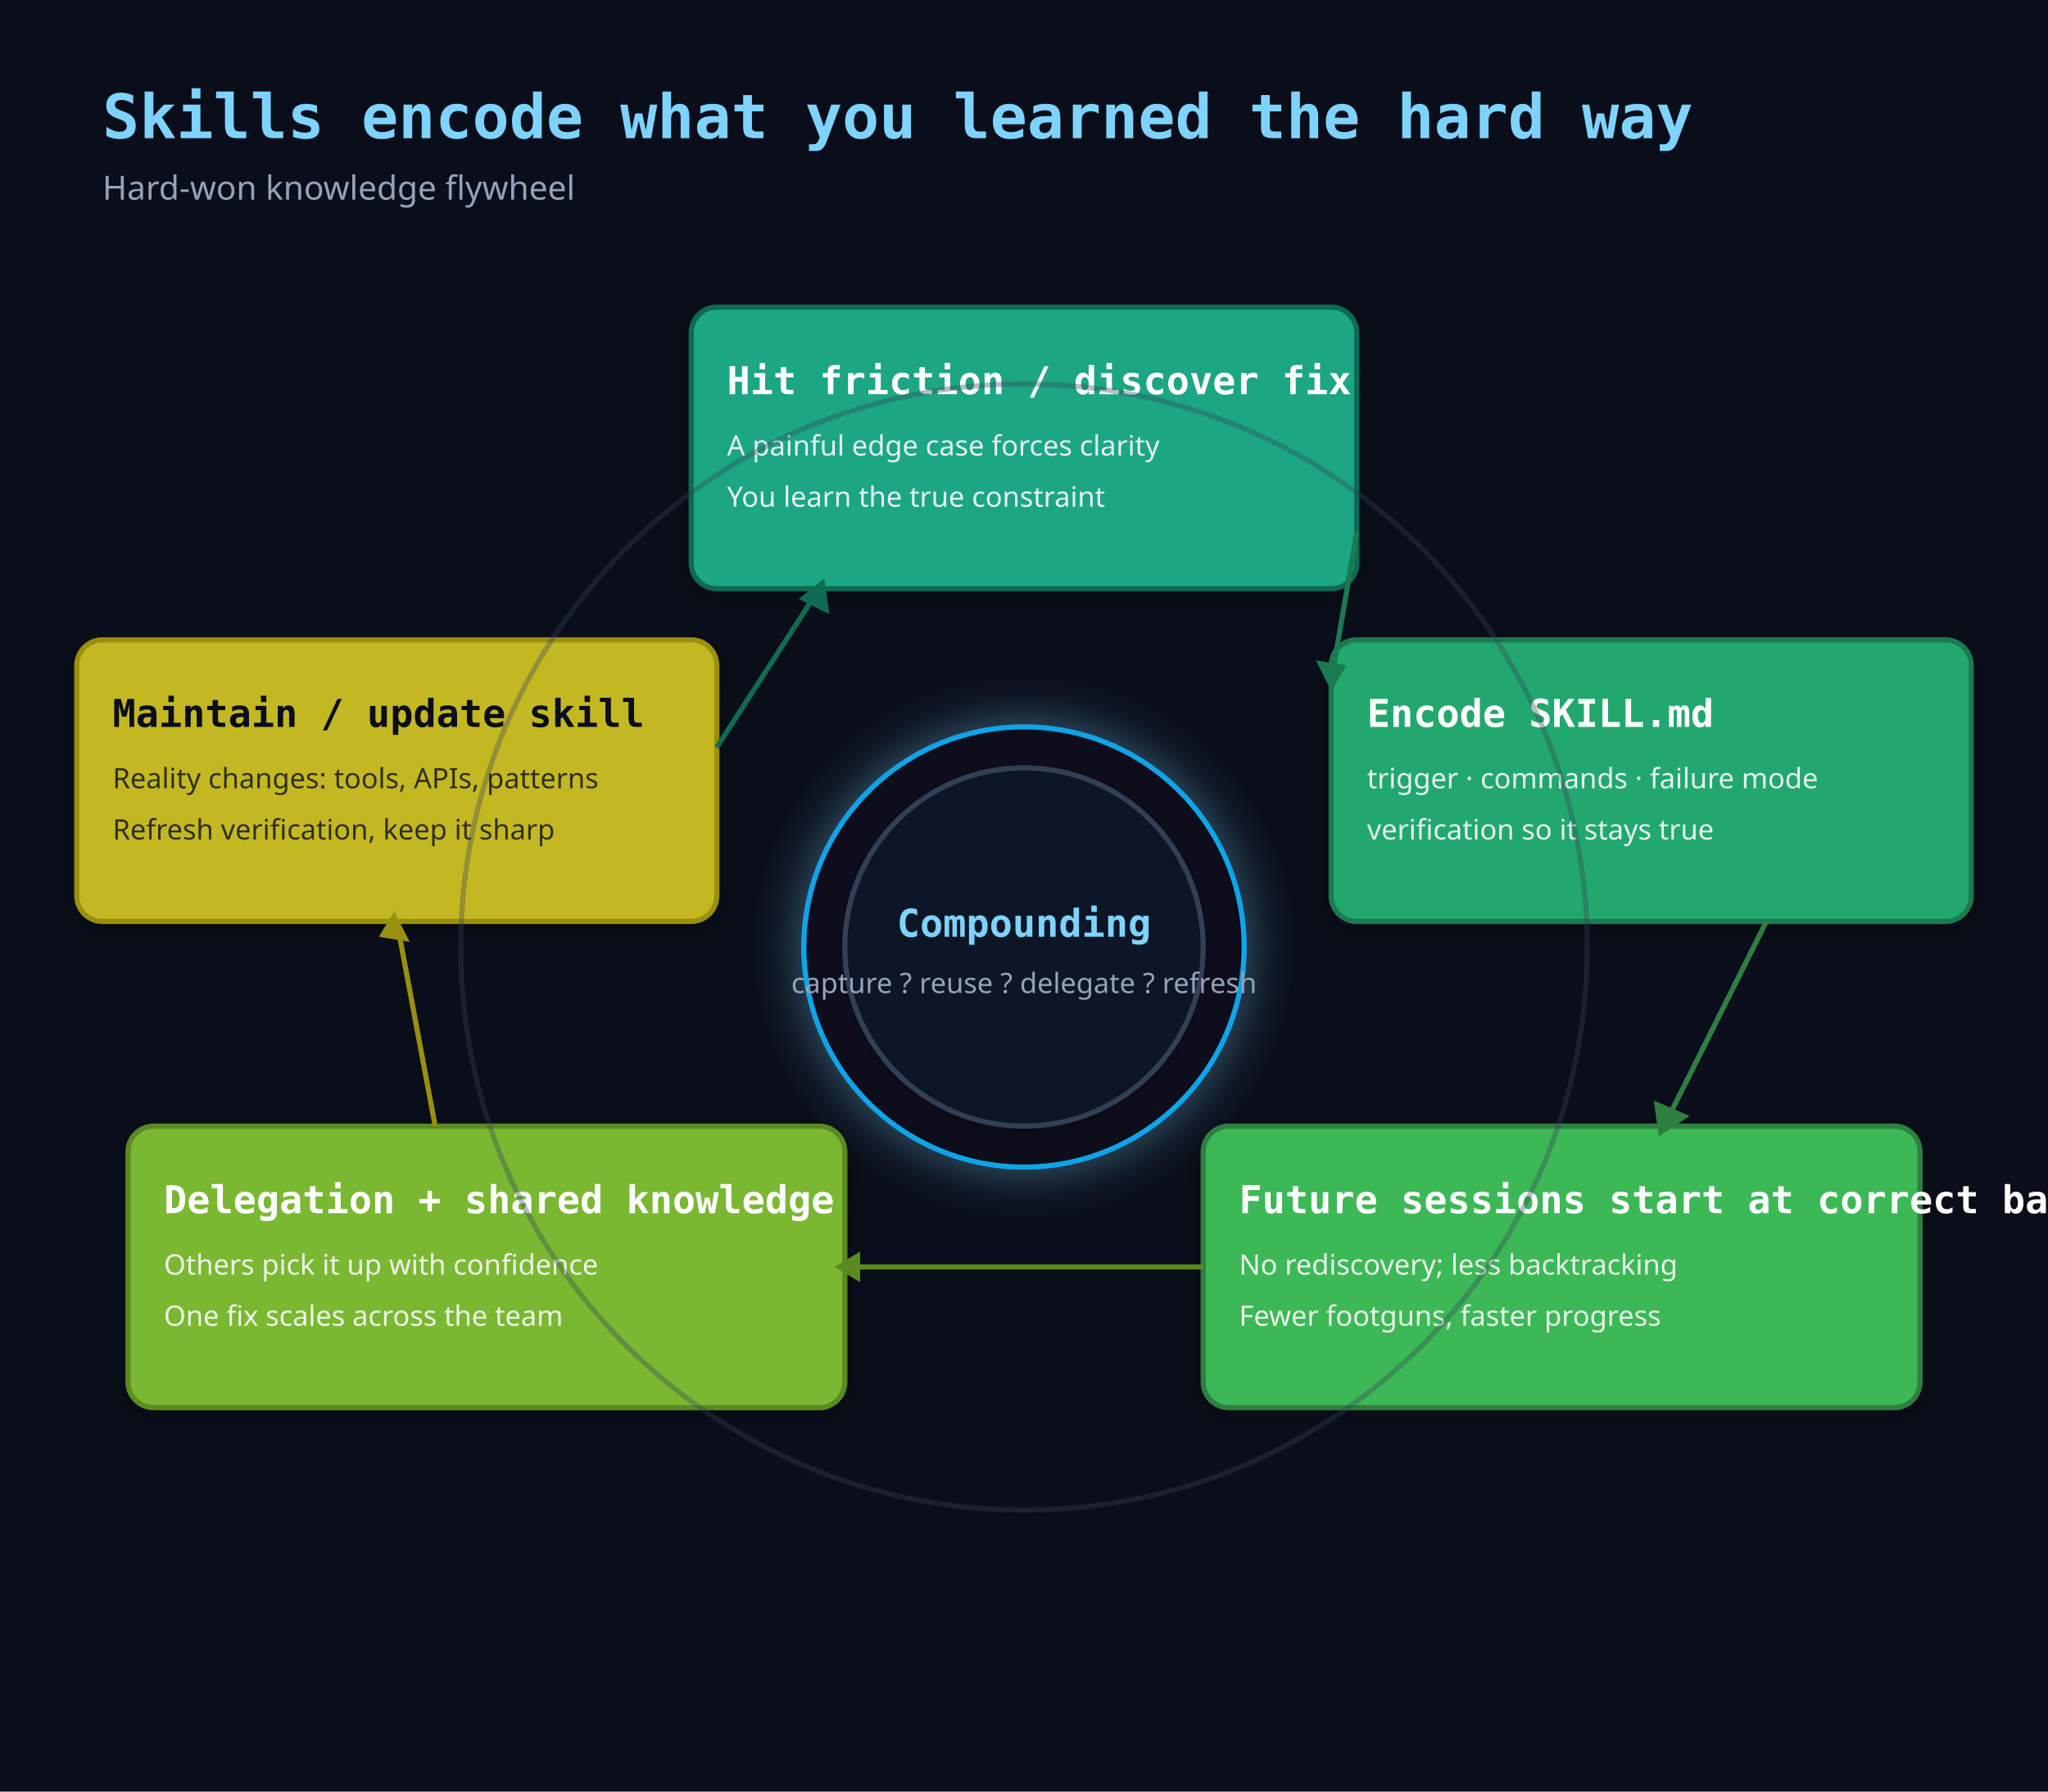
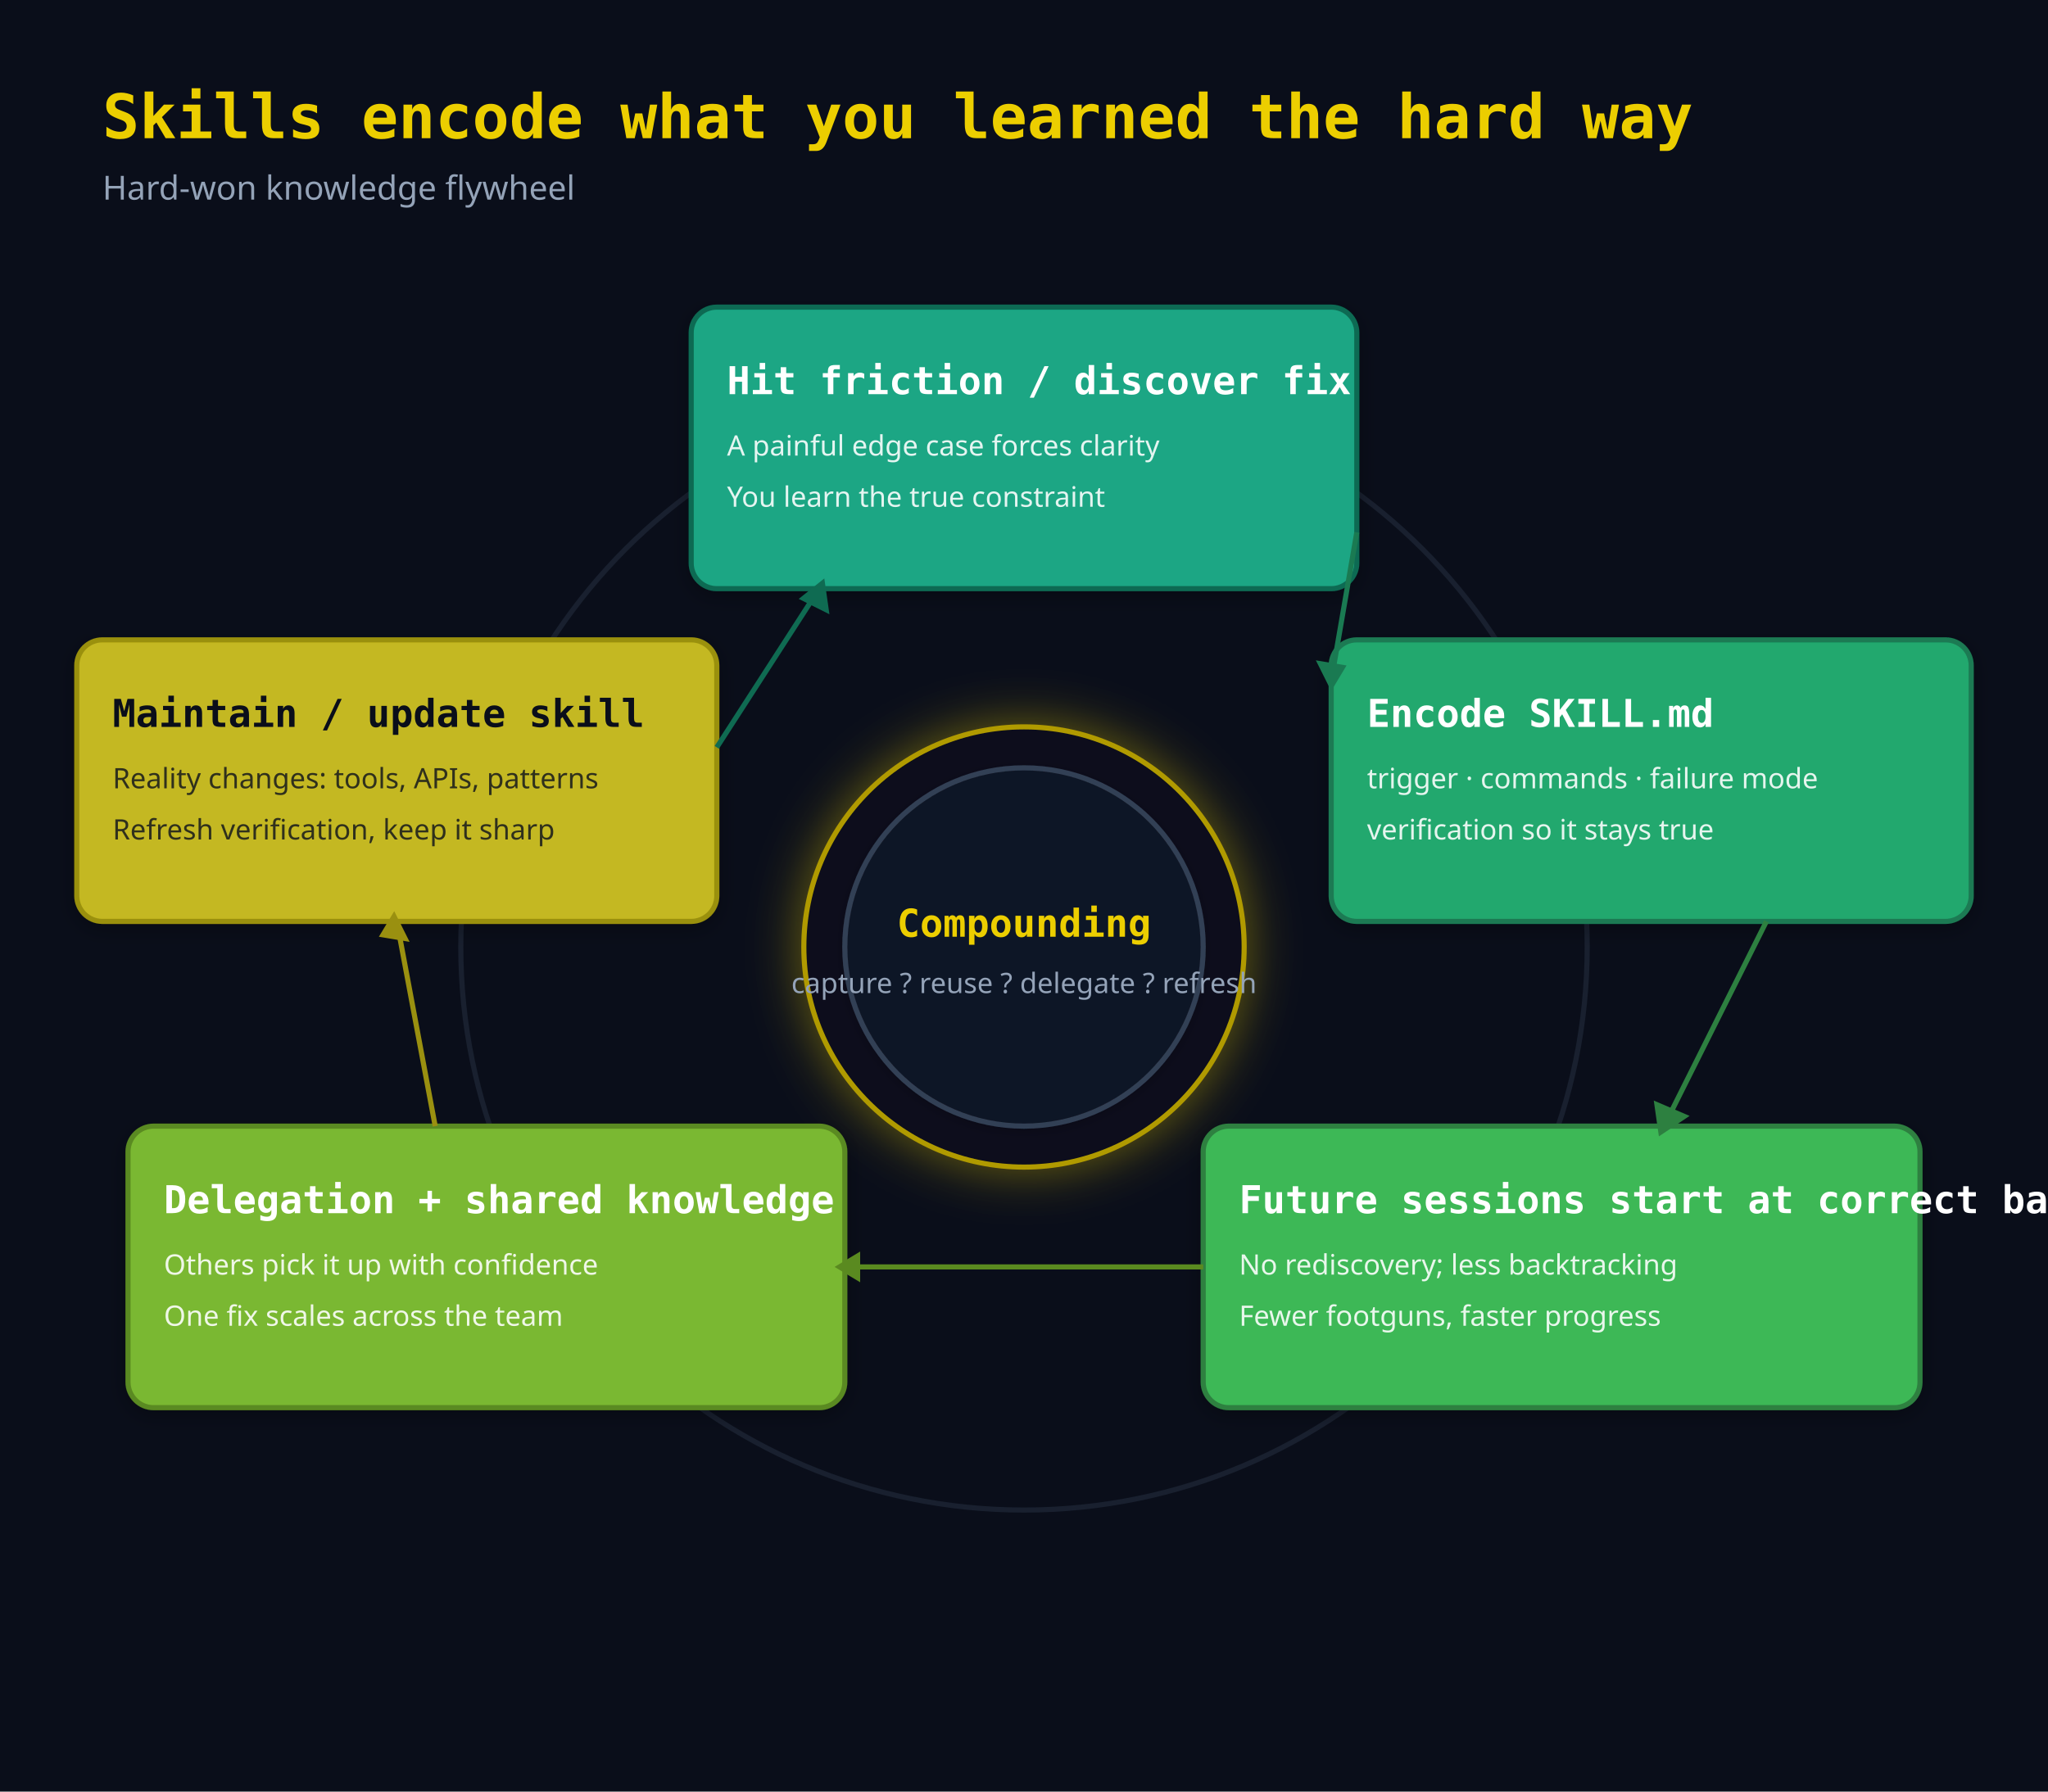
<svg xmlns="http://www.w3.org/2000/svg" viewBox="0 0 800 700" width="800" height="700">
  <defs>
    <style>
    </style>
    <filter id="shadow" x="-4%" y="-4%" width="108%" height="116%">
      <feDropShadow dx="0" dy="2" stdDeviation="4" flood-color="#000000" flood-opacity="0.30" />
    </filter>
    <filter id="shadow-sm" x="-2%" y="-4%" width="104%" height="112%">
      <feDropShadow dx="0" dy="1" stdDeviation="2" flood-color="#000000" flood-opacity="0.22" />
    </filter>
    <filter id="accent-glow" x="-20%" y="-20%" width="140%" height="140%">
-       <feDropShadow dx="0" dy="0" stdDeviation="10" flood-color="#7dd3fc" flood-opacity="0.45" />
+       <feDropShadow dx="0" dy="0" stdDeviation="10" flood-color="#ECCE00" flood-opacity="0.45" />
    </filter>
  </defs>
  <rect x="0" y="0" width="800" height="700" fill="#0A0E1A" />
-   <text x="40" y="54" fill="#7dd3fc" font-family="JetBrains Mono, monospace" font-weight="600" font-size="24">Skills encode what you learned the hard way</text>
-   <text x="40" y="78" fill="#94a3b8" font-family="Manrope, sans-serif" font-weight="300" font-size="13">Hard-won knowledge flywheel</text>
-   <circle cx="400" cy="370" r="86" fill="#0A0E1A" stroke="#0ea5e9" stroke-width="2" filter="url(#accent-glow)" />
+   <text x="40" y="54" fill="#ECCE00" font-family="JetBrains Mono, monospace" font-weight="600" font-size="24">Skills encode what you learned the hard way</text>
+   <text x="40" y="78" fill="#94a3b8" font-family="IBM Plex Sans, sans-serif" font-weight="300" font-size="13">Hard-won knowledge flywheel</text>
+   <circle cx="400" cy="370" r="220" fill="none" stroke="#334155" stroke-width="2" opacity="0.35" />
+   <circle cx="400" cy="370" r="86" fill="#0A0E1A" stroke="#b09a00" stroke-width="2" filter="url(#accent-glow)" />
  <circle cx="400" cy="370" r="70" fill="#111827" stroke="#334155" stroke-width="2" filter="url(#shadow-sm)" />
-   <text x="400" y="366" text-anchor="middle" fill="#7dd3fc" font-family="JetBrains Mono, monospace" font-weight="600" font-size="15">Compounding</text>
-   <text x="400" y="388" text-anchor="middle" fill="#94a3b8" font-family="Manrope, sans-serif" font-weight="400" font-size="11">capture ? reuse ? delegate ? refresh</text>
+   <text x="400" y="366" text-anchor="middle" fill="#ECCE00" font-family="JetBrains Mono, monospace" font-weight="600" font-size="15">Compounding</text>
+   <text x="400" y="388" text-anchor="middle" fill="#94a3b8" font-family="IBM Plex Sans, sans-serif" font-weight="400" font-size="11">capture ? reuse ? delegate ? refresh</text>
  <rect x="270" y="120" width="260" height="110" rx="10" ry="10" fill="#1AA684" stroke="#0f6b52" stroke-width="2" filter="url(#shadow)" />
  <text x="284" y="154" fill="#ffffff" font-family="JetBrains Mono, monospace" font-weight="600" font-size="15">Hit friction / discover fix</text>
-   <text x="284" y="178" fill="#ffffff" font-family="Manrope, sans-serif" font-weight="400" font-size="11" opacity="0.88">A painful edge case forces clarity</text>
-   <text x="284" y="198" fill="#ffffff" font-family="Manrope, sans-serif" font-weight="400" font-size="11" opacity="0.88">You learn the true constraint</text>
+   <text x="284" y="178" fill="#ffffff" font-family="IBM Plex Sans, sans-serif" font-weight="400" font-size="11" opacity="0.88">A painful edge case forces clarity</text>
+   <text x="284" y="198" fill="#ffffff" font-family="IBM Plex Sans, sans-serif" font-weight="400" font-size="11" opacity="0.88">You learn the true constraint</text>
  <rect x="520" y="250" width="250" height="110" rx="10" ry="10" fill="#22a86e" stroke="#1a7a52" stroke-width="2" filter="url(#shadow)" />
  <text x="534" y="284" fill="#ffffff" font-family="JetBrains Mono, monospace" font-weight="600" font-size="15">Encode SKILL.md</text>
-   <text x="534" y="308" fill="#ffffff" font-family="Manrope, sans-serif" font-weight="400" font-size="11" opacity="0.88">trigger · commands · failure mode</text>
-   <text x="534" y="328" fill="#ffffff" font-family="Manrope, sans-serif" font-weight="400" font-size="11" opacity="0.88">verification so it stays true</text>
+   <text x="534" y="308" fill="#ffffff" font-family="IBM Plex Sans, sans-serif" font-weight="400" font-size="11" opacity="0.88">trigger · commands · failure mode</text>
+   <text x="534" y="328" fill="#ffffff" font-family="IBM Plex Sans, sans-serif" font-weight="400" font-size="11" opacity="0.88">verification so it stays true</text>
  <rect x="470" y="440" width="280" height="110" rx="10" ry="10" fill="#3cb856" stroke="#2d8040" stroke-width="2" filter="url(#shadow)" />
  <text x="484" y="474" fill="#ffffff" font-family="JetBrains Mono, monospace" font-weight="600" font-size="15">Future sessions start at correct baseline</text>
-   <text x="484" y="498" fill="#ffffff" font-family="Manrope, sans-serif" font-weight="400" font-size="11" opacity="0.88">No rediscovery; less backtracking</text>
-   <text x="484" y="518" fill="#ffffff" font-family="Manrope, sans-serif" font-weight="400" font-size="11" opacity="0.88">Fewer footguns, faster progress</text>
+   <text x="484" y="498" fill="#ffffff" font-family="IBM Plex Sans, sans-serif" font-weight="400" font-size="11" opacity="0.88">No rediscovery; less backtracking</text>
+   <text x="484" y="518" fill="#ffffff" font-family="IBM Plex Sans, sans-serif" font-weight="400" font-size="11" opacity="0.88">Fewer footguns, faster progress</text>
  <rect x="50" y="440" width="280" height="110" rx="10" ry="10" fill="#7ab830" stroke="#5a8a20" stroke-width="2" filter="url(#shadow)" />
  <text x="64" y="474" fill="#ffffff" font-family="JetBrains Mono, monospace" font-weight="600" font-size="15">Delegation + shared knowledge</text>
-   <text x="64" y="498" fill="#ffffff" font-family="Manrope, sans-serif" font-weight="400" font-size="11" opacity="0.88">Others pick it up with confidence</text>
-   <text x="64" y="518" fill="#ffffff" font-family="Manrope, sans-serif" font-weight="400" font-size="11" opacity="0.88">One fix scales across the team</text>
+   <text x="64" y="498" fill="#ffffff" font-family="IBM Plex Sans, sans-serif" font-weight="400" font-size="11" opacity="0.88">Others pick it up with confidence</text>
+   <text x="64" y="518" fill="#ffffff" font-family="IBM Plex Sans, sans-serif" font-weight="400" font-size="11" opacity="0.88">One fix scales across the team</text>
  <rect x="30" y="250" width="250" height="110" rx="10" ry="10" fill="#c4b820" stroke="#9a9010" stroke-width="2" filter="url(#shadow)" />
  <text x="44" y="284" fill="#0A0E1A" font-family="JetBrains Mono, monospace" font-weight="600" font-size="15">Maintain / update skill</text>
-   <text x="44" y="308" fill="#0A0E1A" font-family="Manrope, sans-serif" font-weight="400" font-size="11" opacity="0.80">Reality changes: tools, APIs, patterns</text>
-   <text x="44" y="328" fill="#0A0E1A" font-family="Manrope, sans-serif" font-weight="400" font-size="11" opacity="0.80">Refresh verification, keep it sharp</text>
+   <text x="44" y="308" fill="#0A0E1A" font-family="IBM Plex Sans, sans-serif" font-weight="400" font-size="11" opacity="0.80">Reality changes: tools, APIs, patterns</text>
+   <text x="44" y="328" fill="#0A0E1A" font-family="IBM Plex Sans, sans-serif" font-weight="400" font-size="11" opacity="0.80">Refresh verification, keep it sharp</text>
  <line x1="530" y1="208" x2="520" y2="266" stroke="#1a7a52" stroke-width="2" />
  <polygon points="520,270 514,258 526,260" fill="#1a7a52" />
  <line x1="690" y1="360" x2="650" y2="440" stroke="#2d8040" stroke-width="2" />
  <polygon points="648,444 646,430 660,436" fill="#2d8040" />
  <line x1="470" y1="495" x2="330" y2="495" stroke="#5a8a20" stroke-width="2" />
  <polygon points="326,495 336,489 336,501" fill="#5a8a20" />
  <line x1="170" y1="440" x2="155" y2="360" stroke="#9a9010" stroke-width="2" />
  <polygon points="154,356 160,368 148,366" fill="#9a9010" />
  <line x1="280" y1="292" x2="320" y2="230" stroke="#0f6b52" stroke-width="2" />
  <polygon points="322,226 324,240 312,234" fill="#0f6b52" />
-   <circle cx="400" cy="370" r="220" fill="none" stroke="#334155" stroke-width="2" opacity="0.35" />
</svg>
